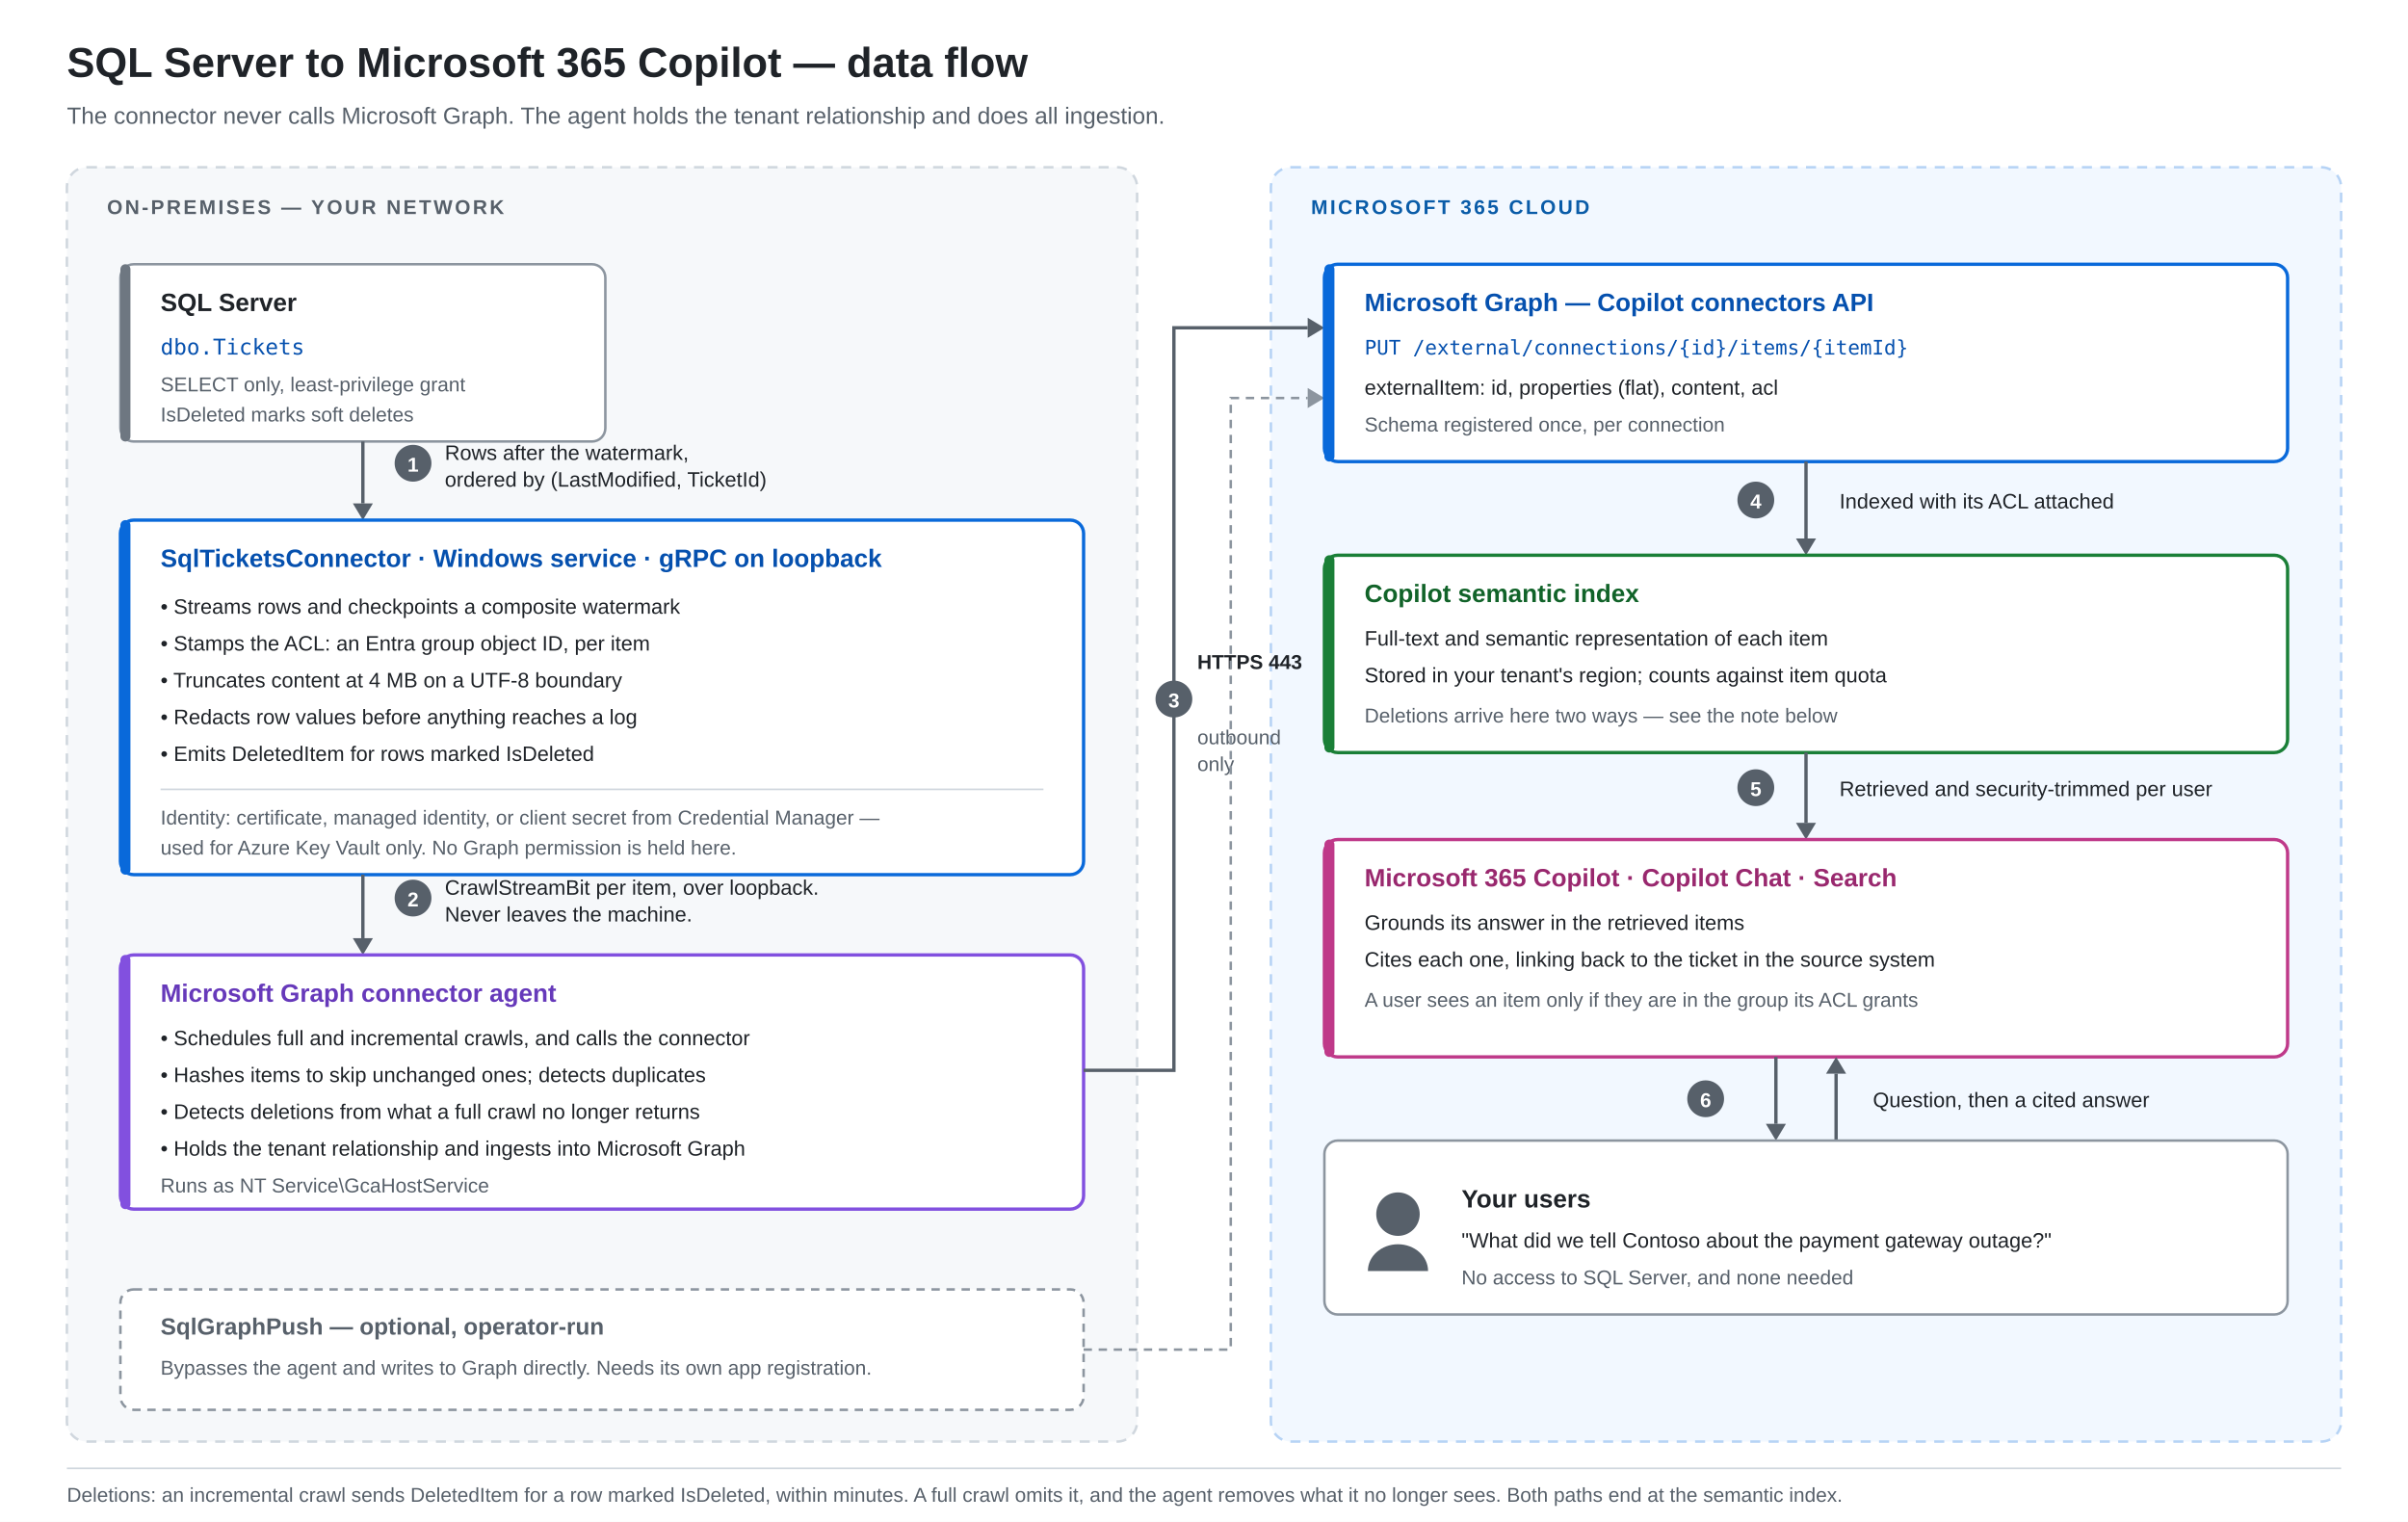
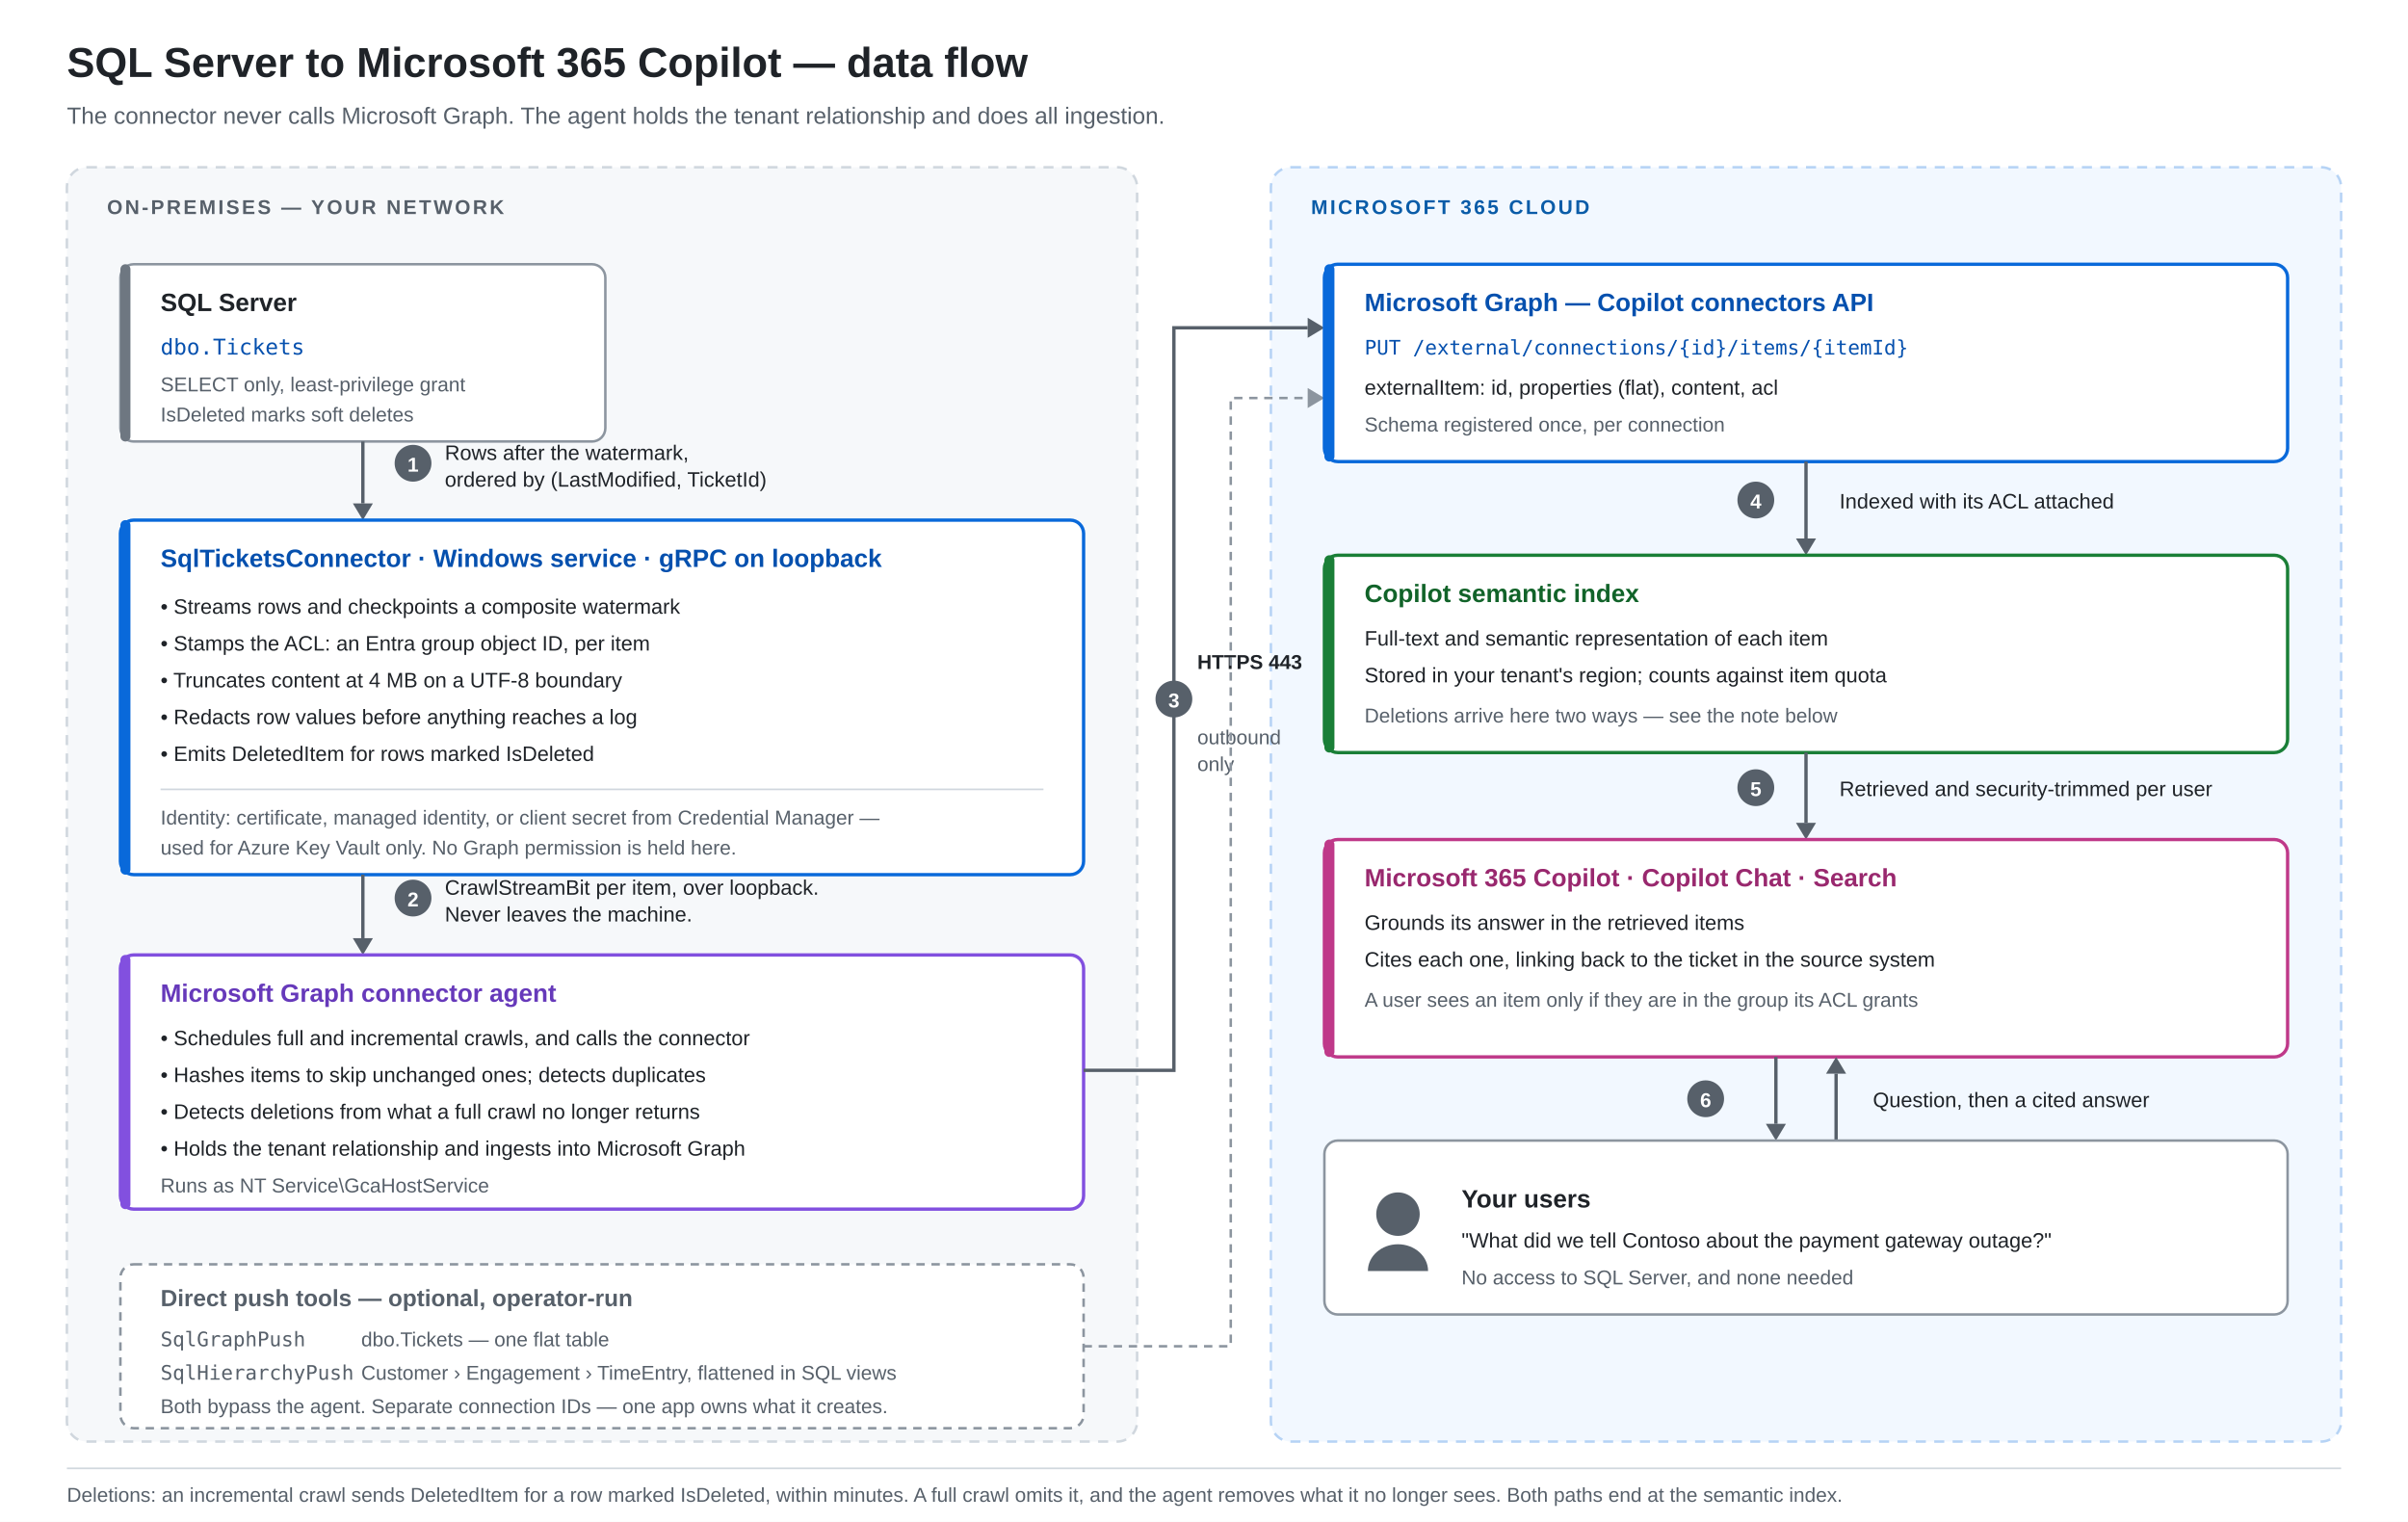
<svg xmlns="http://www.w3.org/2000/svg" viewBox="0 0 1440 910" width="1440" height="910" role="img" aria-labelledby="diagramTitle diagramDesc">
  <rect x="0" y="0" width="1440" height="910" fill="#ffffff" />
  <text x="40" y="46" font-family="Segoe UI, Helvetica Neue, Arial, sans-serif" font-size="25" font-weight="600" fill="#1f2328">SQL Server to Microsoft 365 Copilot — data flow</text>
  <text x="40" y="74" font-family="Segoe UI, Helvetica Neue, Arial, sans-serif" font-size="14" fill="#57606a">The connector never calls Microsoft Graph. The agent holds the tenant relationship and does all ingestion.</text>
  <rect x="40" y="100" width="640" height="762" rx="12" fill="#f6f8fa" stroke="#d0d7de" stroke-width="1.5" stroke-dasharray="6 5" />
  <text x="64" y="128" font-family="Segoe UI, Helvetica Neue, Arial, sans-serif" font-size="12" font-weight="700" letter-spacing="1.4" fill="#57606a">ON-PREMISES — YOUR NETWORK</text>
  <rect x="760" y="100" width="640" height="762" rx="12" fill="#f2f8ff" stroke="#b6d3f5" stroke-width="1.5" stroke-dasharray="6 5" />
  <text x="784" y="128" font-family="Segoe UI, Helvetica Neue, Arial, sans-serif" font-size="12" font-weight="700" letter-spacing="1.4" fill="#0a5ca8">MICROSOFT 365 CLOUD</text>
  <rect x="72" y="158" width="290" height="106" rx="8" fill="#ffffff" stroke="#8c959f" stroke-width="1.5" />
  <rect x="72" y="158" width="6" height="106" rx="3" fill="#6e7781" />
  <text x="96" y="186" font-family="Segoe UI, Helvetica Neue, Arial, sans-serif" font-size="15" font-weight="600" fill="#1f2328">SQL Server</text>
  <text x="96" y="212" font-family="Consolas, SFMono-Regular, Menlo, monospace" font-size="13" fill="#0550ae">dbo.Tickets</text>
  <text x="96" y="234" font-family="Segoe UI, Helvetica Neue, Arial, sans-serif" font-size="12" fill="#57606a">SELECT only, least-privilege grant</text>
  <text x="96" y="252" font-family="Segoe UI, Helvetica Neue, Arial, sans-serif" font-size="12" fill="#57606a">IsDeleted marks soft deletes</text>
  <line x1="217" y1="264" x2="217" y2="301" stroke="#57606a" stroke-width="2" />
  <polygon points="211,301 223,301 217,311" fill="#57606a" />
  <circle cx="247" cy="277" r="11" fill="#57606a" />
  <text x="247" y="282" text-anchor="middle" font-family="Segoe UI, Helvetica Neue, Arial, sans-serif" font-size="12" font-weight="700" fill="#ffffff">1</text>
  <text x="266" y="275" font-family="Segoe UI, Helvetica Neue, Arial, sans-serif" font-size="12.5" fill="#1f2328">Rows after the watermark,</text>
  <text x="266" y="291" font-family="Segoe UI, Helvetica Neue, Arial, sans-serif" font-size="12.5" fill="#1f2328">ordered by (LastModified, TicketId)</text>
  <rect x="72" y="311" width="576" height="212" rx="8" fill="#ffffff" stroke="#0969da" stroke-width="2" />
  <rect x="72" y="311" width="6" height="212" rx="3" fill="#0969da" />
  <text x="96" y="339" font-family="Segoe UI, Helvetica Neue, Arial, sans-serif" font-size="15" font-weight="600" fill="#0550ae">SqlTicketsConnector · Windows service · gRPC on loopback</text>
  <text x="96" y="367" font-family="Segoe UI, Helvetica Neue, Arial, sans-serif" font-size="12.5" fill="#1f2328">• Streams rows and checkpoints a composite watermark</text>
  <text x="96" y="389" font-family="Segoe UI, Helvetica Neue, Arial, sans-serif" font-size="12.5" fill="#1f2328">• Stamps the ACL: an Entra group object ID, per item</text>
  <text x="96" y="411" font-family="Segoe UI, Helvetica Neue, Arial, sans-serif" font-size="12.5" fill="#1f2328">• Truncates content at 4 MB on a UTF-8 boundary</text>
  <text x="96" y="433" font-family="Segoe UI, Helvetica Neue, Arial, sans-serif" font-size="12.5" fill="#1f2328">• Redacts row values before anything reaches a log</text>
  <text x="96" y="455" font-family="Segoe UI, Helvetica Neue, Arial, sans-serif" font-size="12.5" fill="#1f2328">• Emits DeletedItem for rows marked IsDeleted</text>
  <line x1="96" y1="472" x2="624" y2="472" stroke="#d0d7de" stroke-width="1" />
  <text x="96" y="493" font-family="Segoe UI, Helvetica Neue, Arial, sans-serif" font-size="12" fill="#57606a">Identity: certificate, managed identity, or client secret from Credential Manager —</text>
  <text x="96" y="511" font-family="Segoe UI, Helvetica Neue, Arial, sans-serif" font-size="12" fill="#57606a">used for Azure Key Vault only. No Graph permission is held here.</text>
  <line x1="217" y1="523" x2="217" y2="561" stroke="#57606a" stroke-width="2" />
  <polygon points="211,561 223,561 217,571" fill="#57606a" />
  <circle cx="247" cy="537" r="11" fill="#57606a" />
  <text x="247" y="542" text-anchor="middle" font-family="Segoe UI, Helvetica Neue, Arial, sans-serif" font-size="12" font-weight="700" fill="#ffffff">2</text>
  <text x="266" y="535" font-family="Segoe UI, Helvetica Neue, Arial, sans-serif" font-size="12.5" fill="#1f2328">CrawlStreamBit per item, over loopback.</text>
  <text x="266" y="551" font-family="Segoe UI, Helvetica Neue, Arial, sans-serif" font-size="12.5" fill="#1f2328">Never leaves the machine.</text>
  <rect x="72" y="571" width="576" height="152" rx="8" fill="#ffffff" stroke="#8250df" stroke-width="2" />
  <rect x="72" y="571" width="6" height="152" rx="3" fill="#8250df" />
  <text x="96" y="599" font-family="Segoe UI, Helvetica Neue, Arial, sans-serif" font-size="15" font-weight="600" fill="#6639ba">Microsoft Graph connector agent</text>
  <text x="96" y="625" font-family="Segoe UI, Helvetica Neue, Arial, sans-serif" font-size="12.5" fill="#1f2328">• Schedules full and incremental crawls, and calls the connector</text>
  <text x="96" y="647" font-family="Segoe UI, Helvetica Neue, Arial, sans-serif" font-size="12.5" fill="#1f2328">• Hashes items to skip unchanged ones; detects duplicates</text>
  <text x="96" y="669" font-family="Segoe UI, Helvetica Neue, Arial, sans-serif" font-size="12.5" fill="#1f2328">• Detects deletions from what a full crawl no longer returns</text>
  <text x="96" y="691" font-family="Segoe UI, Helvetica Neue, Arial, sans-serif" font-size="12.5" fill="#1f2328">• Holds the tenant relationship and ingests into Microsoft Graph</text>
  <text x="96" y="713" font-family="Segoe UI, Helvetica Neue, Arial, sans-serif" font-size="12" fill="#57606a">Runs as NT Service\GcaHostService</text>
-   <rect x="72" y="771" width="576" height="72" rx="8" fill="#ffffff" stroke="#8c959f" stroke-width="1.5" stroke-dasharray="5 4" />
-   <text x="96" y="798" font-family="Segoe UI, Helvetica Neue, Arial, sans-serif" font-size="14" font-weight="600" fill="#57606a">SqlGraphPush — optional, operator-run</text>
-   <text x="96" y="822" font-family="Segoe UI, Helvetica Neue, Arial, sans-serif" font-size="12" fill="#57606a">Bypasses the agent and writes to Graph directly. Needs its own app registration.</text>
+   <rect x="72" y="756" width="576" height="98" rx="8" fill="#ffffff" stroke="#8c959f" stroke-width="1.5" stroke-dasharray="5 4" />
+   <text x="96" y="781" font-family="Segoe UI, Helvetica Neue, Arial, sans-serif" font-size="14" font-weight="600" fill="#57606a">Direct push tools — optional, operator-run</text>
+   <text x="96" y="805" font-family="Consolas, SFMono-Regular, Menlo, monospace" font-size="12" fill="#57606a">SqlGraphPush</text>
+   <text x="216" y="805" font-family="Segoe UI, Helvetica Neue, Arial, sans-serif" font-size="12" fill="#57606a">dbo.Tickets — one flat table</text>
+   <text x="96" y="825" font-family="Consolas, SFMono-Regular, Menlo, monospace" font-size="12" fill="#57606a">SqlHierarchyPush</text>
+   <text x="216" y="825" font-family="Segoe UI, Helvetica Neue, Arial, sans-serif" font-size="12" fill="#57606a">Customer › Engagement › TimeEntry, flattened in SQL views</text>
+   <text x="96" y="845" font-family="Segoe UI, Helvetica Neue, Arial, sans-serif" font-size="12" fill="#57606a">Both bypass the agent. Separate connection IDs — one app owns what it creates.</text>
  <polyline points="648,640 702,640 702,196 782,196" fill="none" stroke="#57606a" stroke-width="2" />
  <polygon points="782,190 782,202 792,196" fill="#57606a" />
  <circle cx="702" cy="418" r="11" fill="#57606a" />
  <text x="702" y="423" text-anchor="middle" font-family="Segoe UI, Helvetica Neue, Arial, sans-serif" font-size="12" font-weight="700" fill="#ffffff">3</text>
  <text x="716" y="400" font-family="Segoe UI, Helvetica Neue, Arial, sans-serif" font-size="12" font-weight="600" fill="#1f2328">HTTPS 443</text>
  <text x="716" y="445" font-family="Segoe UI, Helvetica Neue, Arial, sans-serif" font-size="12" fill="#57606a">outbound</text>
  <text x="716" y="461" font-family="Segoe UI, Helvetica Neue, Arial, sans-serif" font-size="12" fill="#57606a">only</text>
-   <polyline points="648,807 736,807 736,238 782,238" fill="none" stroke="#8c959f" stroke-width="1.5" stroke-dasharray="5 4" />
+   <polyline points="648,805 736,805 736,238 782,238" fill="none" stroke="#8c959f" stroke-width="1.5" stroke-dasharray="5 4" />
  <polygon points="782,232 782,244 792,238" fill="#8c959f" />
  <rect x="792" y="158" width="576" height="118" rx="8" fill="#ffffff" stroke="#0969da" stroke-width="2" />
  <rect x="792" y="158" width="6" height="118" rx="3" fill="#0969da" />
  <text x="816" y="186" font-family="Segoe UI, Helvetica Neue, Arial, sans-serif" font-size="15" font-weight="600" fill="#0550ae">Microsoft Graph — Copilot connectors API</text>
  <text x="816" y="212" font-family="Consolas, SFMono-Regular, Menlo, monospace" font-size="12" fill="#0550ae">PUT /external/connections/{id}/items/{itemId}</text>
  <text x="816" y="236" font-family="Segoe UI, Helvetica Neue, Arial, sans-serif" font-size="12.5" fill="#1f2328">externalItem: id, properties (flat), content, acl</text>
  <text x="816" y="258" font-family="Segoe UI, Helvetica Neue, Arial, sans-serif" font-size="12" fill="#57606a">Schema registered once, per connection</text>
  <line x1="1080" y1="276" x2="1080" y2="322" stroke="#57606a" stroke-width="2" />
  <polygon points="1074,322 1086,322 1080,332" fill="#57606a" />
  <circle cx="1050" cy="299" r="11" fill="#57606a" />
  <text x="1050" y="304" text-anchor="middle" font-family="Segoe UI, Helvetica Neue, Arial, sans-serif" font-size="12" font-weight="700" fill="#ffffff">4</text>
  <text x="1100" y="304" font-family="Segoe UI, Helvetica Neue, Arial, sans-serif" font-size="12.5" fill="#1f2328">Indexed with its ACL attached</text>
  <rect x="792" y="332" width="576" height="118" rx="8" fill="#ffffff" stroke="#1a7f37" stroke-width="2" />
  <rect x="792" y="332" width="6" height="118" rx="3" fill="#1a7f37" />
  <text x="816" y="360" font-family="Segoe UI, Helvetica Neue, Arial, sans-serif" font-size="15" font-weight="600" fill="#116329">Copilot semantic index</text>
  <text x="816" y="386" font-family="Segoe UI, Helvetica Neue, Arial, sans-serif" font-size="12.5" fill="#1f2328">Full-text and semantic representation of each item</text>
  <text x="816" y="408" font-family="Segoe UI, Helvetica Neue, Arial, sans-serif" font-size="12.5" fill="#1f2328">Stored in your tenant's region; counts against item quota</text>
  <text x="816" y="432" font-family="Segoe UI, Helvetica Neue, Arial, sans-serif" font-size="12" fill="#57606a">Deletions arrive here two ways — see the note below</text>
  <line x1="1080" y1="450" x2="1080" y2="492" stroke="#57606a" stroke-width="2" />
  <polygon points="1074,492 1086,492 1080,502" fill="#57606a" />
  <circle cx="1050" cy="471" r="11" fill="#57606a" />
  <text x="1050" y="476" text-anchor="middle" font-family="Segoe UI, Helvetica Neue, Arial, sans-serif" font-size="12" font-weight="700" fill="#ffffff">5</text>
  <text x="1100" y="476" font-family="Segoe UI, Helvetica Neue, Arial, sans-serif" font-size="12.5" fill="#1f2328">Retrieved and security-trimmed per user</text>
  <rect x="792" y="502" width="576" height="130" rx="8" fill="#ffffff" stroke="#bf3989" stroke-width="2" />
  <rect x="792" y="502" width="6" height="130" rx="3" fill="#bf3989" />
  <text x="816" y="530" font-family="Segoe UI, Helvetica Neue, Arial, sans-serif" font-size="15" font-weight="600" fill="#99286e">Microsoft 365 Copilot · Copilot Chat · Search</text>
  <text x="816" y="556" font-family="Segoe UI, Helvetica Neue, Arial, sans-serif" font-size="12.5" fill="#1f2328">Grounds its answer in the retrieved items</text>
  <text x="816" y="578" font-family="Segoe UI, Helvetica Neue, Arial, sans-serif" font-size="12.5" fill="#1f2328">Cites each one, linking back to the ticket in the source system</text>
  <text x="816" y="602" font-family="Segoe UI, Helvetica Neue, Arial, sans-serif" font-size="12" fill="#57606a">A user sees an item only if they are in the group its ACL grants</text>
  <line x1="1062" y1="632" x2="1062" y2="672" stroke="#57606a" stroke-width="2" />
  <polygon points="1056,672 1068,672 1062,682" fill="#57606a" />
  <line x1="1098" y1="682" x2="1098" y2="642" stroke="#57606a" stroke-width="2" />
  <polygon points="1092,642 1104,642 1098,632" fill="#57606a" />
  <circle cx="1020" cy="657" r="11" fill="#57606a" />
  <text x="1020" y="662" text-anchor="middle" font-family="Segoe UI, Helvetica Neue, Arial, sans-serif" font-size="12" font-weight="700" fill="#ffffff">6</text>
  <text x="1120" y="662" font-family="Segoe UI, Helvetica Neue, Arial, sans-serif" font-size="12.5" fill="#1f2328">Question, then a cited answer</text>
  <rect x="792" y="682" width="576" height="104" rx="8" fill="#ffffff" stroke="#8c959f" stroke-width="1.5" />
  <circle cx="836" cy="726" r="13" fill="#57606a" />
  <path d="M 818 760 a 18 16 0 0 1 36 0 z" fill="#57606a" />
  <text x="874" y="722" font-family="Segoe UI, Helvetica Neue, Arial, sans-serif" font-size="15" font-weight="600" fill="#1f2328">Your users</text>
  <text x="874" y="746" font-family="Segoe UI, Helvetica Neue, Arial, sans-serif" font-size="12.5" fill="#1f2328">"What did we tell Contoso about the payment gateway outage?"</text>
  <text x="874" y="768" font-family="Segoe UI, Helvetica Neue, Arial, sans-serif" font-size="12" fill="#57606a">No access to SQL Server, and none needed</text>
  <line x1="40" y1="878" x2="1400" y2="878" stroke="#d0d7de" stroke-width="1" />
  <text x="40" y="898" font-family="Segoe UI, Helvetica Neue, Arial, sans-serif" font-size="12" fill="#57606a">Deletions: an incremental crawl sends DeletedItem for a row marked IsDeleted, within minutes. A full crawl omits it, and the agent removes what it no longer sees. Both paths end at the semantic index.</text>
</svg>
